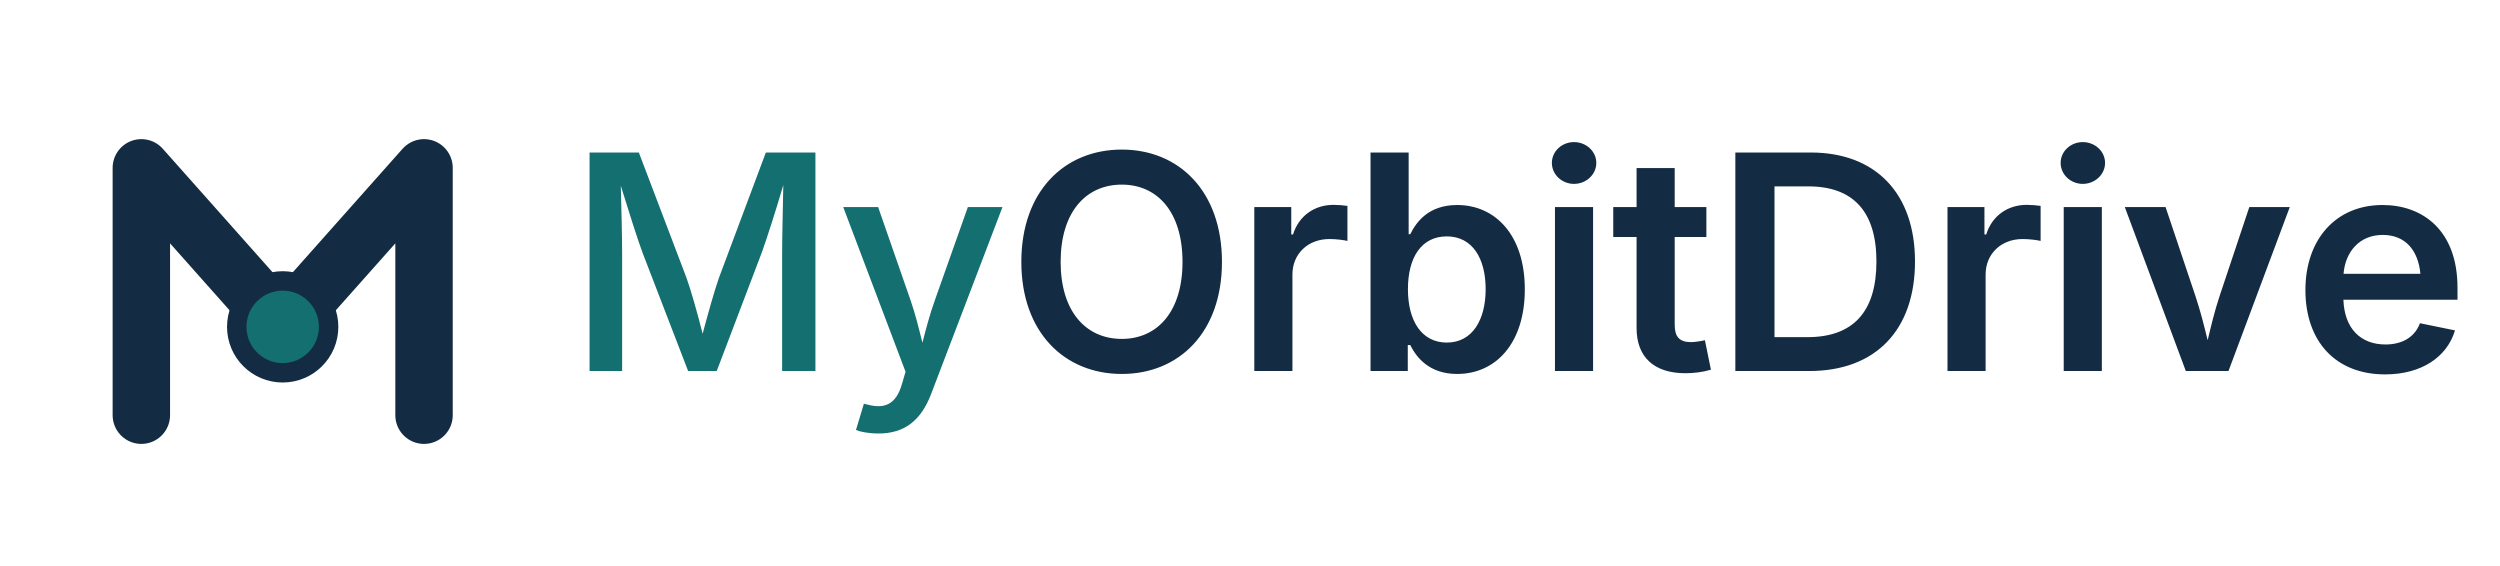
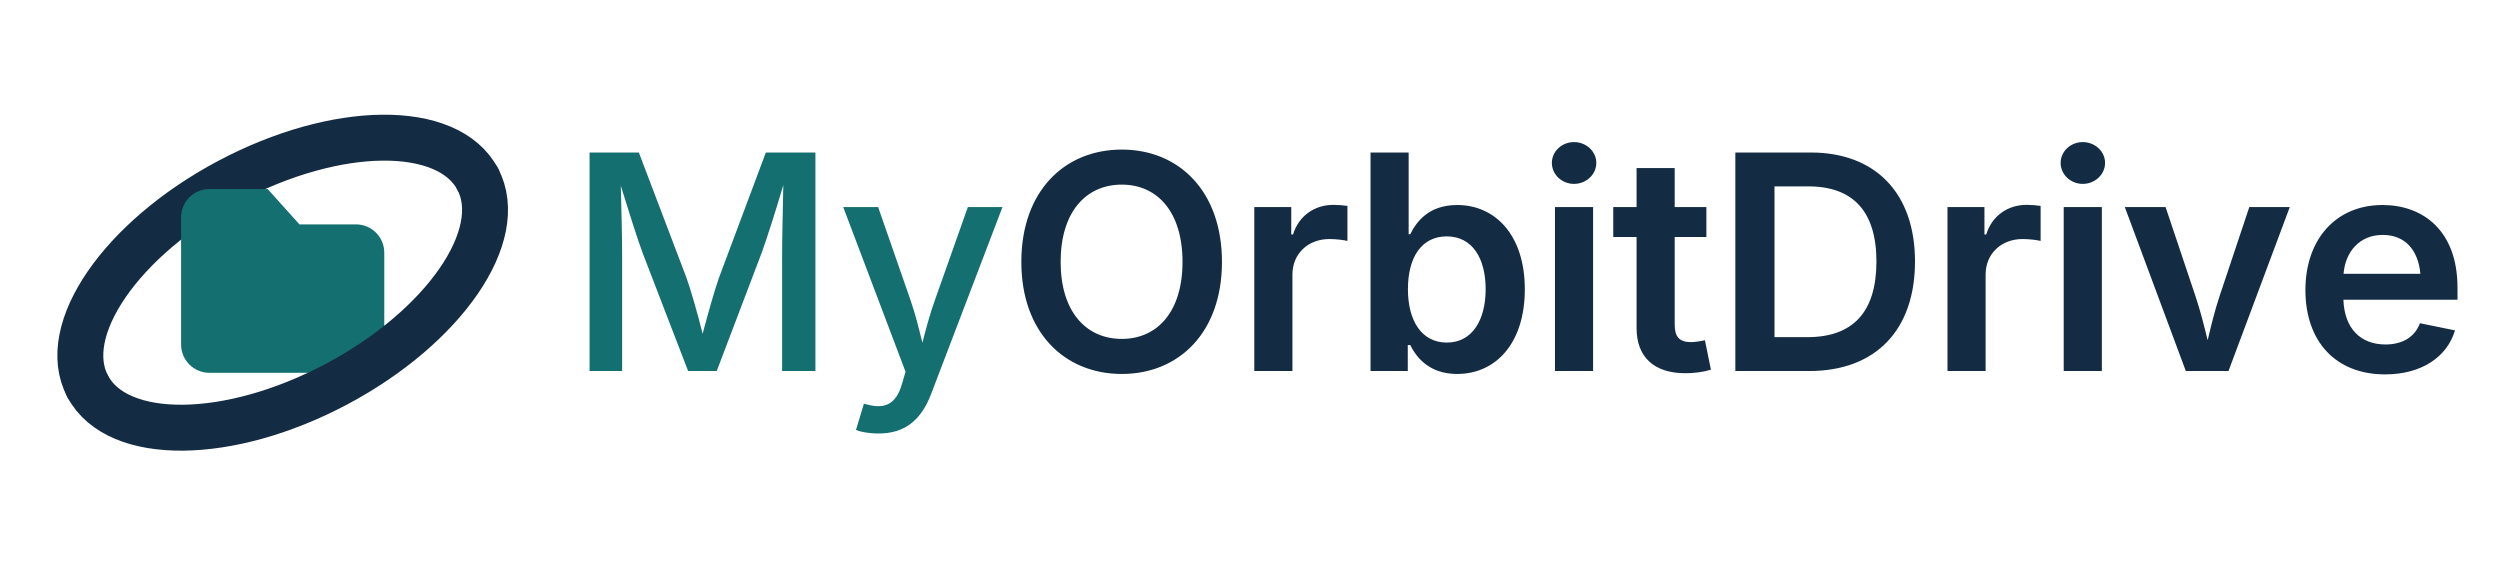
<svg xmlns="http://www.w3.org/2000/svg" viewBox="0 0 283 64" width="283" height="64" role="img" aria-label="MyOrbitDrive horizontal light">
  <g>
-     <path d="M16 47V19L32 37L48 19V47" fill="none" stroke="#142C43" stroke-width="6.5" stroke-linecap="round" stroke-linejoin="round" />
-     <circle cx="32" cy="37" r="5.2" fill="#146F70" stroke="#142C43" stroke-width="2.2" />
+     <g transform="rotate(-28 32 32)">
+       <path d="M7.0 32A25.0 13.0 0 0 1 57.0 32" fill="none" stroke="#142C43" stroke-width="5.2" stroke-linecap="round" />
+     </g>
+     <path d="M20.5 24.6a3.2 3.2 0 0 1 3.2-3.2h6.6l3.6 4H40.3a3.2 3.2 0 0 1 3.2 3.2V39a3.2 3.2 0 0 1-3.2 3.2H23.7a3.2 3.2 0 0 1-3.2-3.2Z" fill="#146F70" />
+     <g transform="rotate(-28 32 32)">
+       <path d="M7.0 32A25.0 13.0 0 0 0 57.0 32" fill="none" stroke="#142C43" stroke-width="5.2" stroke-linecap="round" />
+       <circle cx="55.78" cy="27.98" r="0" fill="#146F70" />
+     </g>
  </g>
  <path d="M66.739 42.0H70.425V28.686C70.425 26.793 70.342 23.622 70.275 21.032C71.222 24.087 72.201 27.191 72.766 28.686L77.896 42.0H81.133L86.196 28.686C86.761 27.142 87.79 23.954 88.67 20.949C88.62 23.705 88.537 26.859 88.537 28.686V42.0H92.306V17.264H86.694L81.382 31.458C80.9 32.819 80.12 35.575 79.539 37.783C78.975 35.525 78.194 32.786 77.713 31.458L72.317 17.264H66.739Z M96.896 48.674C97.345 48.873 98.307 49.072 99.453 49.072C102.441 49.072 104.284 47.545 105.413 44.573L113.481 23.439H109.563L105.828 33.981C105.247 35.592 104.832 37.202 104.417 38.796C104.018 37.202 103.637 35.608 103.072 33.981L99.403 23.439H95.452L102.508 42.083L102.109 43.444C101.429 45.835 100.1 46.3 98.208 45.802L97.793 45.702Z" fill="#146F70" />
  <path d="M126.987 42.332C133.462 42.332 138.326 37.634 138.326 29.648C138.326 21.646 133.462 16.932 126.987 16.932C120.496 16.932 115.615 21.646 115.615 29.648C115.615 37.617 120.496 42.332 126.987 42.332ZM126.987 38.364C122.936 38.364 120.064 35.276 120.064 29.648C120.064 23.987 122.936 20.899 126.987 20.899C131.005 20.899 133.86 23.971 133.86 29.648C133.86 35.293 131.005 38.364 126.987 38.364Z M141.987 42.0H146.303V31.076C146.303 28.719 148.08 27.059 150.487 27.059C151.251 27.059 152.164 27.175 152.529 27.274V23.307C152.114 23.24 151.433 23.19 150.952 23.19C148.827 23.19 147.034 24.402 146.37 26.544H146.17V23.439H141.987Z M164.939 42.332C169.338 42.332 172.609 38.846 172.609 32.753C172.609 26.577 169.239 23.207 164.955 23.207C161.652 23.207 160.29 25.199 159.643 26.511H159.46V17.264H155.144V42.0H159.361V39.062H159.643C160.307 40.406 161.751 42.332 164.939 42.332ZM163.777 38.779C160.954 38.779 159.377 36.355 159.377 32.736C159.377 29.117 160.921 26.76 163.777 26.76C166.699 26.76 168.176 29.283 168.176 32.736C168.176 36.223 166.665 38.779 163.777 38.779Z M176.021 42.0H180.337V23.439H176.021ZM178.179 20.816C179.557 20.816 180.702 19.754 180.702 18.442C180.702 17.131 179.557 16.085 178.179 16.085C176.801 16.085 175.672 17.131 175.672 18.442C175.672 19.754 176.801 20.816 178.179 20.816Z M193.162 23.439H189.576V19.023H185.26V23.439H182.62V26.826H185.26V37.136C185.26 40.423 187.235 42.249 190.788 42.249C191.701 42.249 192.731 42.133 193.677 41.851L192.996 38.514C192.581 38.613 191.817 38.729 191.419 38.729C190.107 38.729 189.576 38.115 189.576 36.771V26.826H193.162Z M204.808 42.0C212.346 42.0 216.778 37.335 216.778 29.599C216.778 21.912 212.346 17.264 204.974 17.264H196.441V42.0ZM200.874 38.165V21.099H204.709C209.772 21.099 212.412 23.938 212.412 29.599C212.412 35.31 209.772 38.165 204.593 38.165Z M220.456 42.0H224.772V31.076C224.772 28.719 226.549 27.059 228.956 27.059C229.719 27.059 230.633 27.175 230.998 27.274V23.307C230.583 23.24 229.902 23.19 229.421 23.19C227.296 23.19 225.503 24.402 224.839 26.544H224.639V23.439H220.456Z M233.613 42.0H237.929V23.439H233.613ZM235.771 20.816C237.149 20.816 238.294 19.754 238.294 18.442C238.294 17.131 237.149 16.085 235.771 16.085C234.393 16.085 233.264 17.131 233.264 18.442C233.264 19.754 234.393 20.816 235.771 20.816Z M247.434 42.0H252.265L259.204 23.439H254.622L251.252 33.533C250.704 35.177 250.306 36.837 249.908 38.514C249.493 36.82 249.078 35.177 248.53 33.533L245.143 23.439H240.528Z M269.988 42.382C274.121 42.382 277.01 40.406 277.906 37.401L273.939 36.588C273.358 38.165 271.93 38.995 270.037 38.995C267.265 38.995 265.389 37.235 265.273 33.932H278.189V32.57C278.189 26.062 274.238 23.207 269.705 23.207C264.393 23.207 260.973 27.125 260.973 32.836C260.973 38.646 264.393 42.382 269.988 42.382ZM265.289 30.993C265.489 28.52 267.082 26.594 269.722 26.594C272.295 26.594 273.739 28.337 273.989 30.993Z" fill="#142C43" />
</svg>
